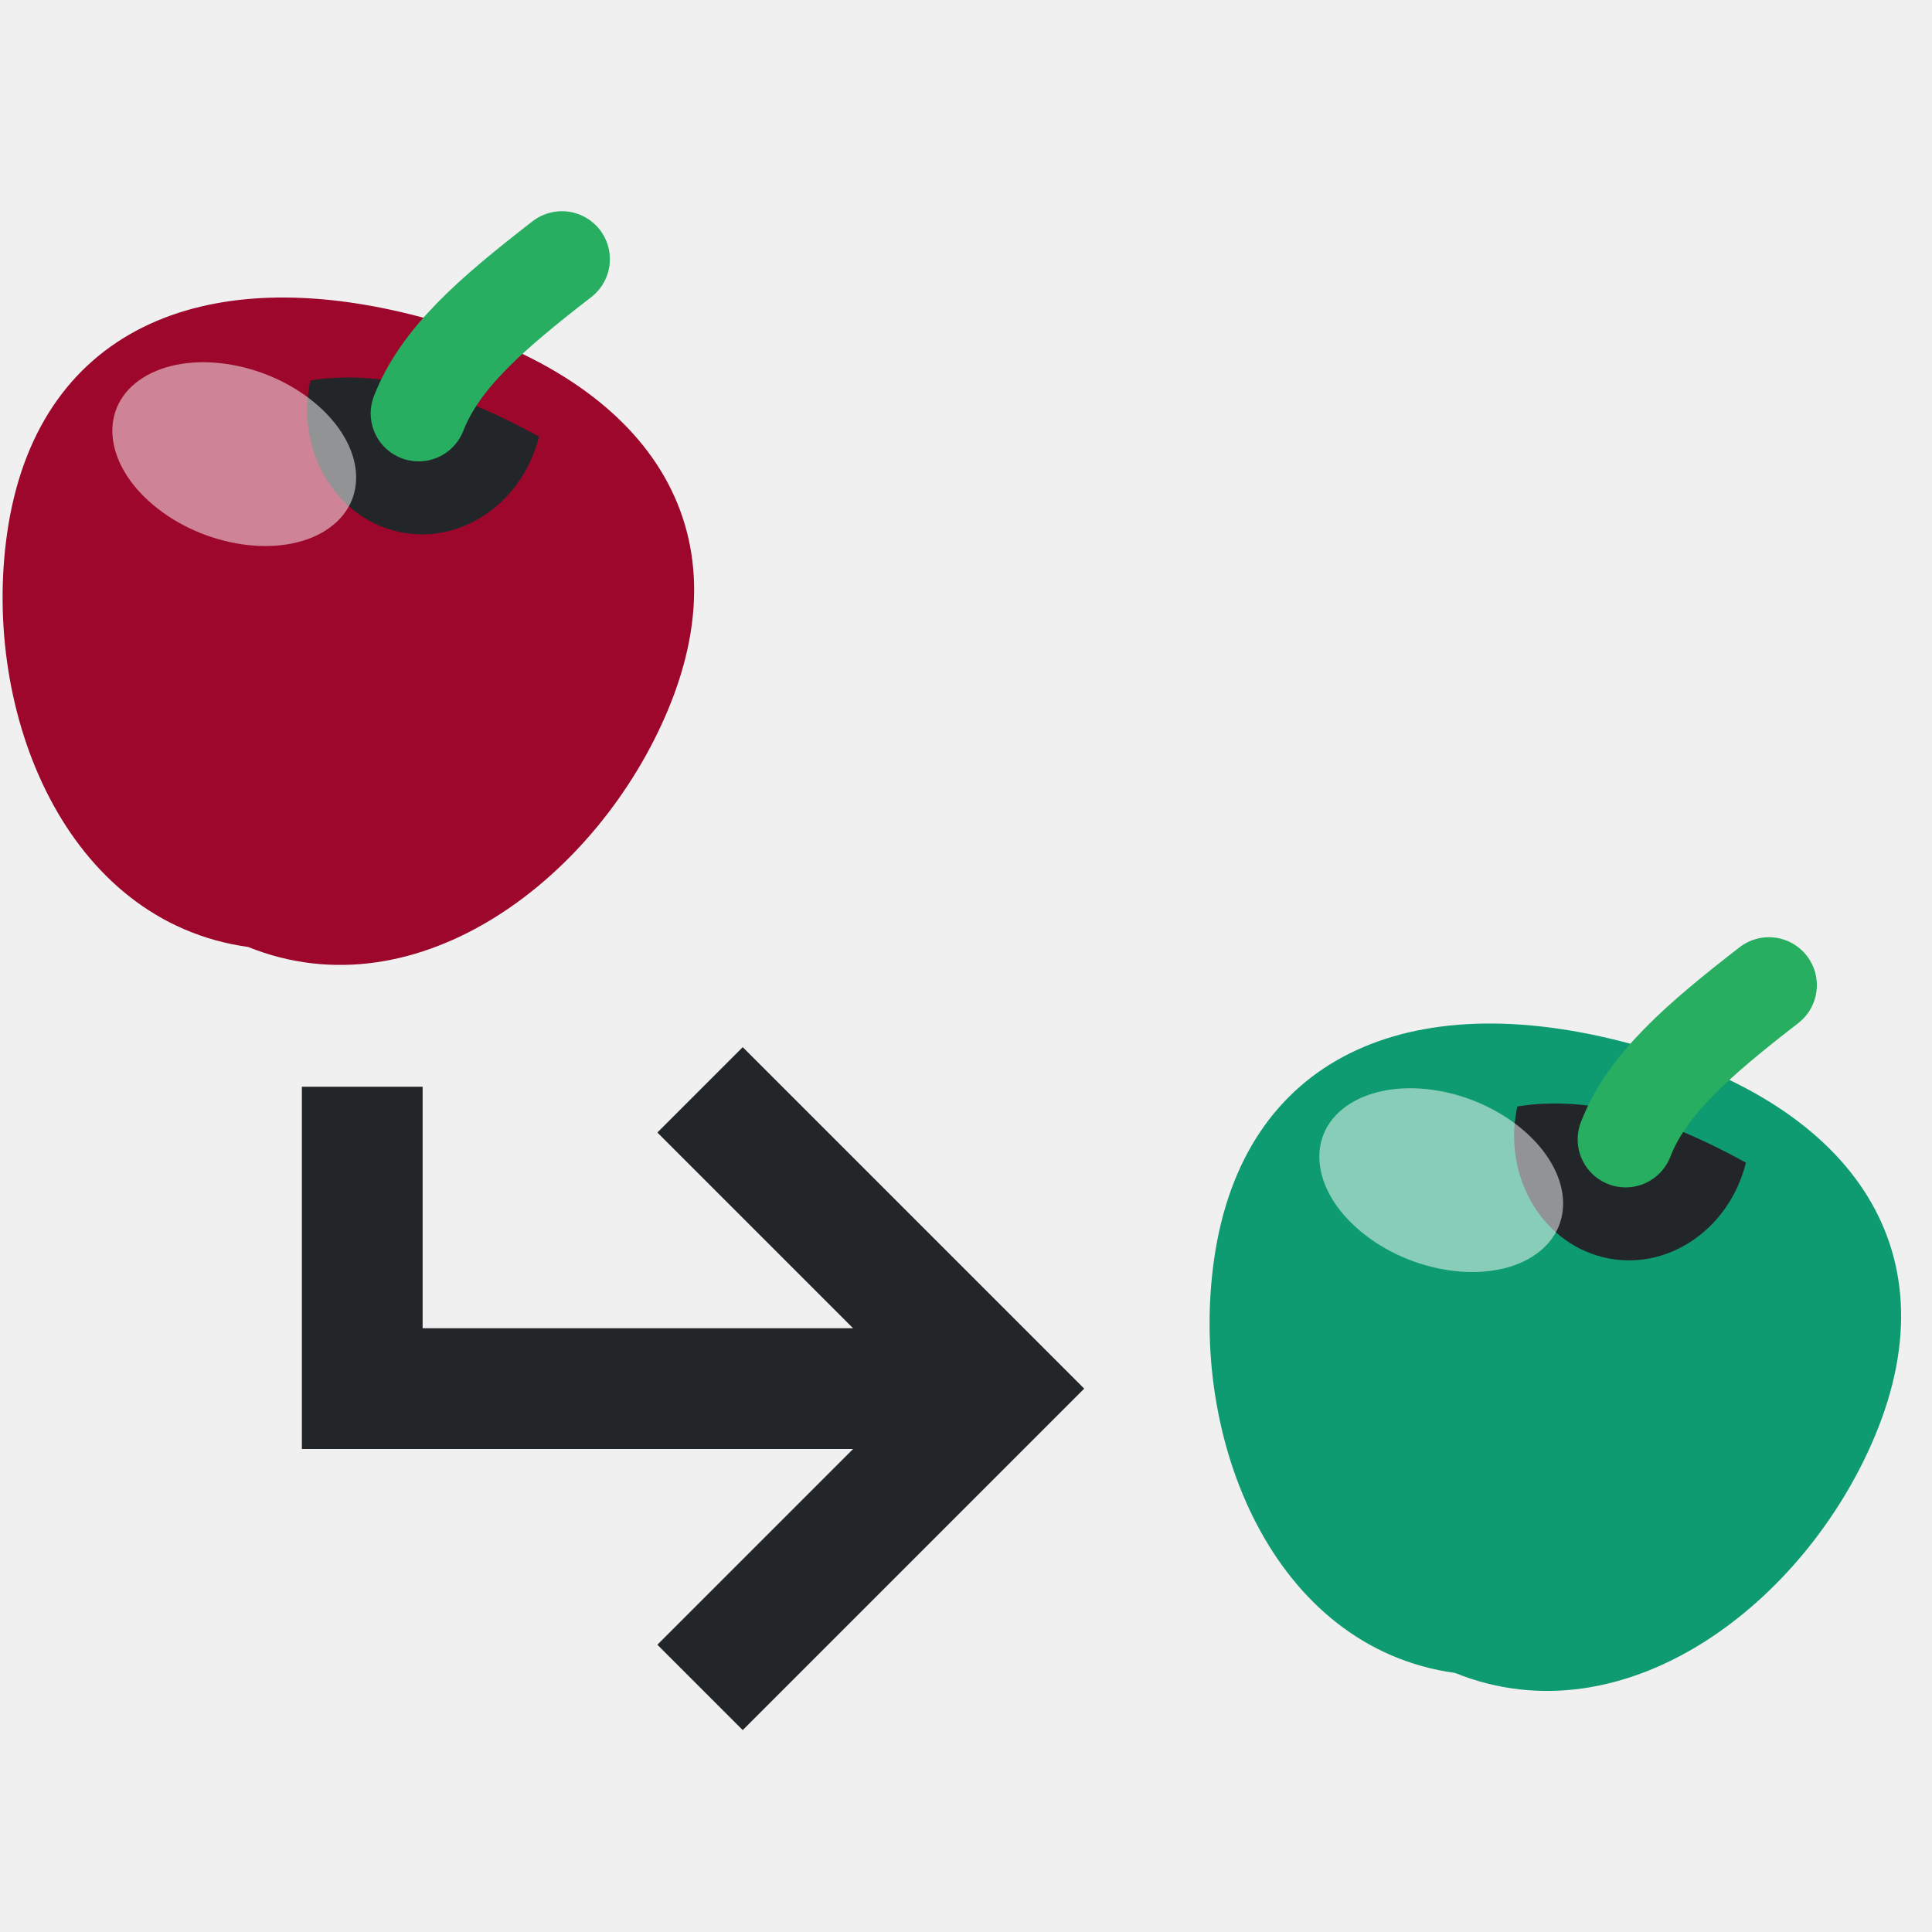
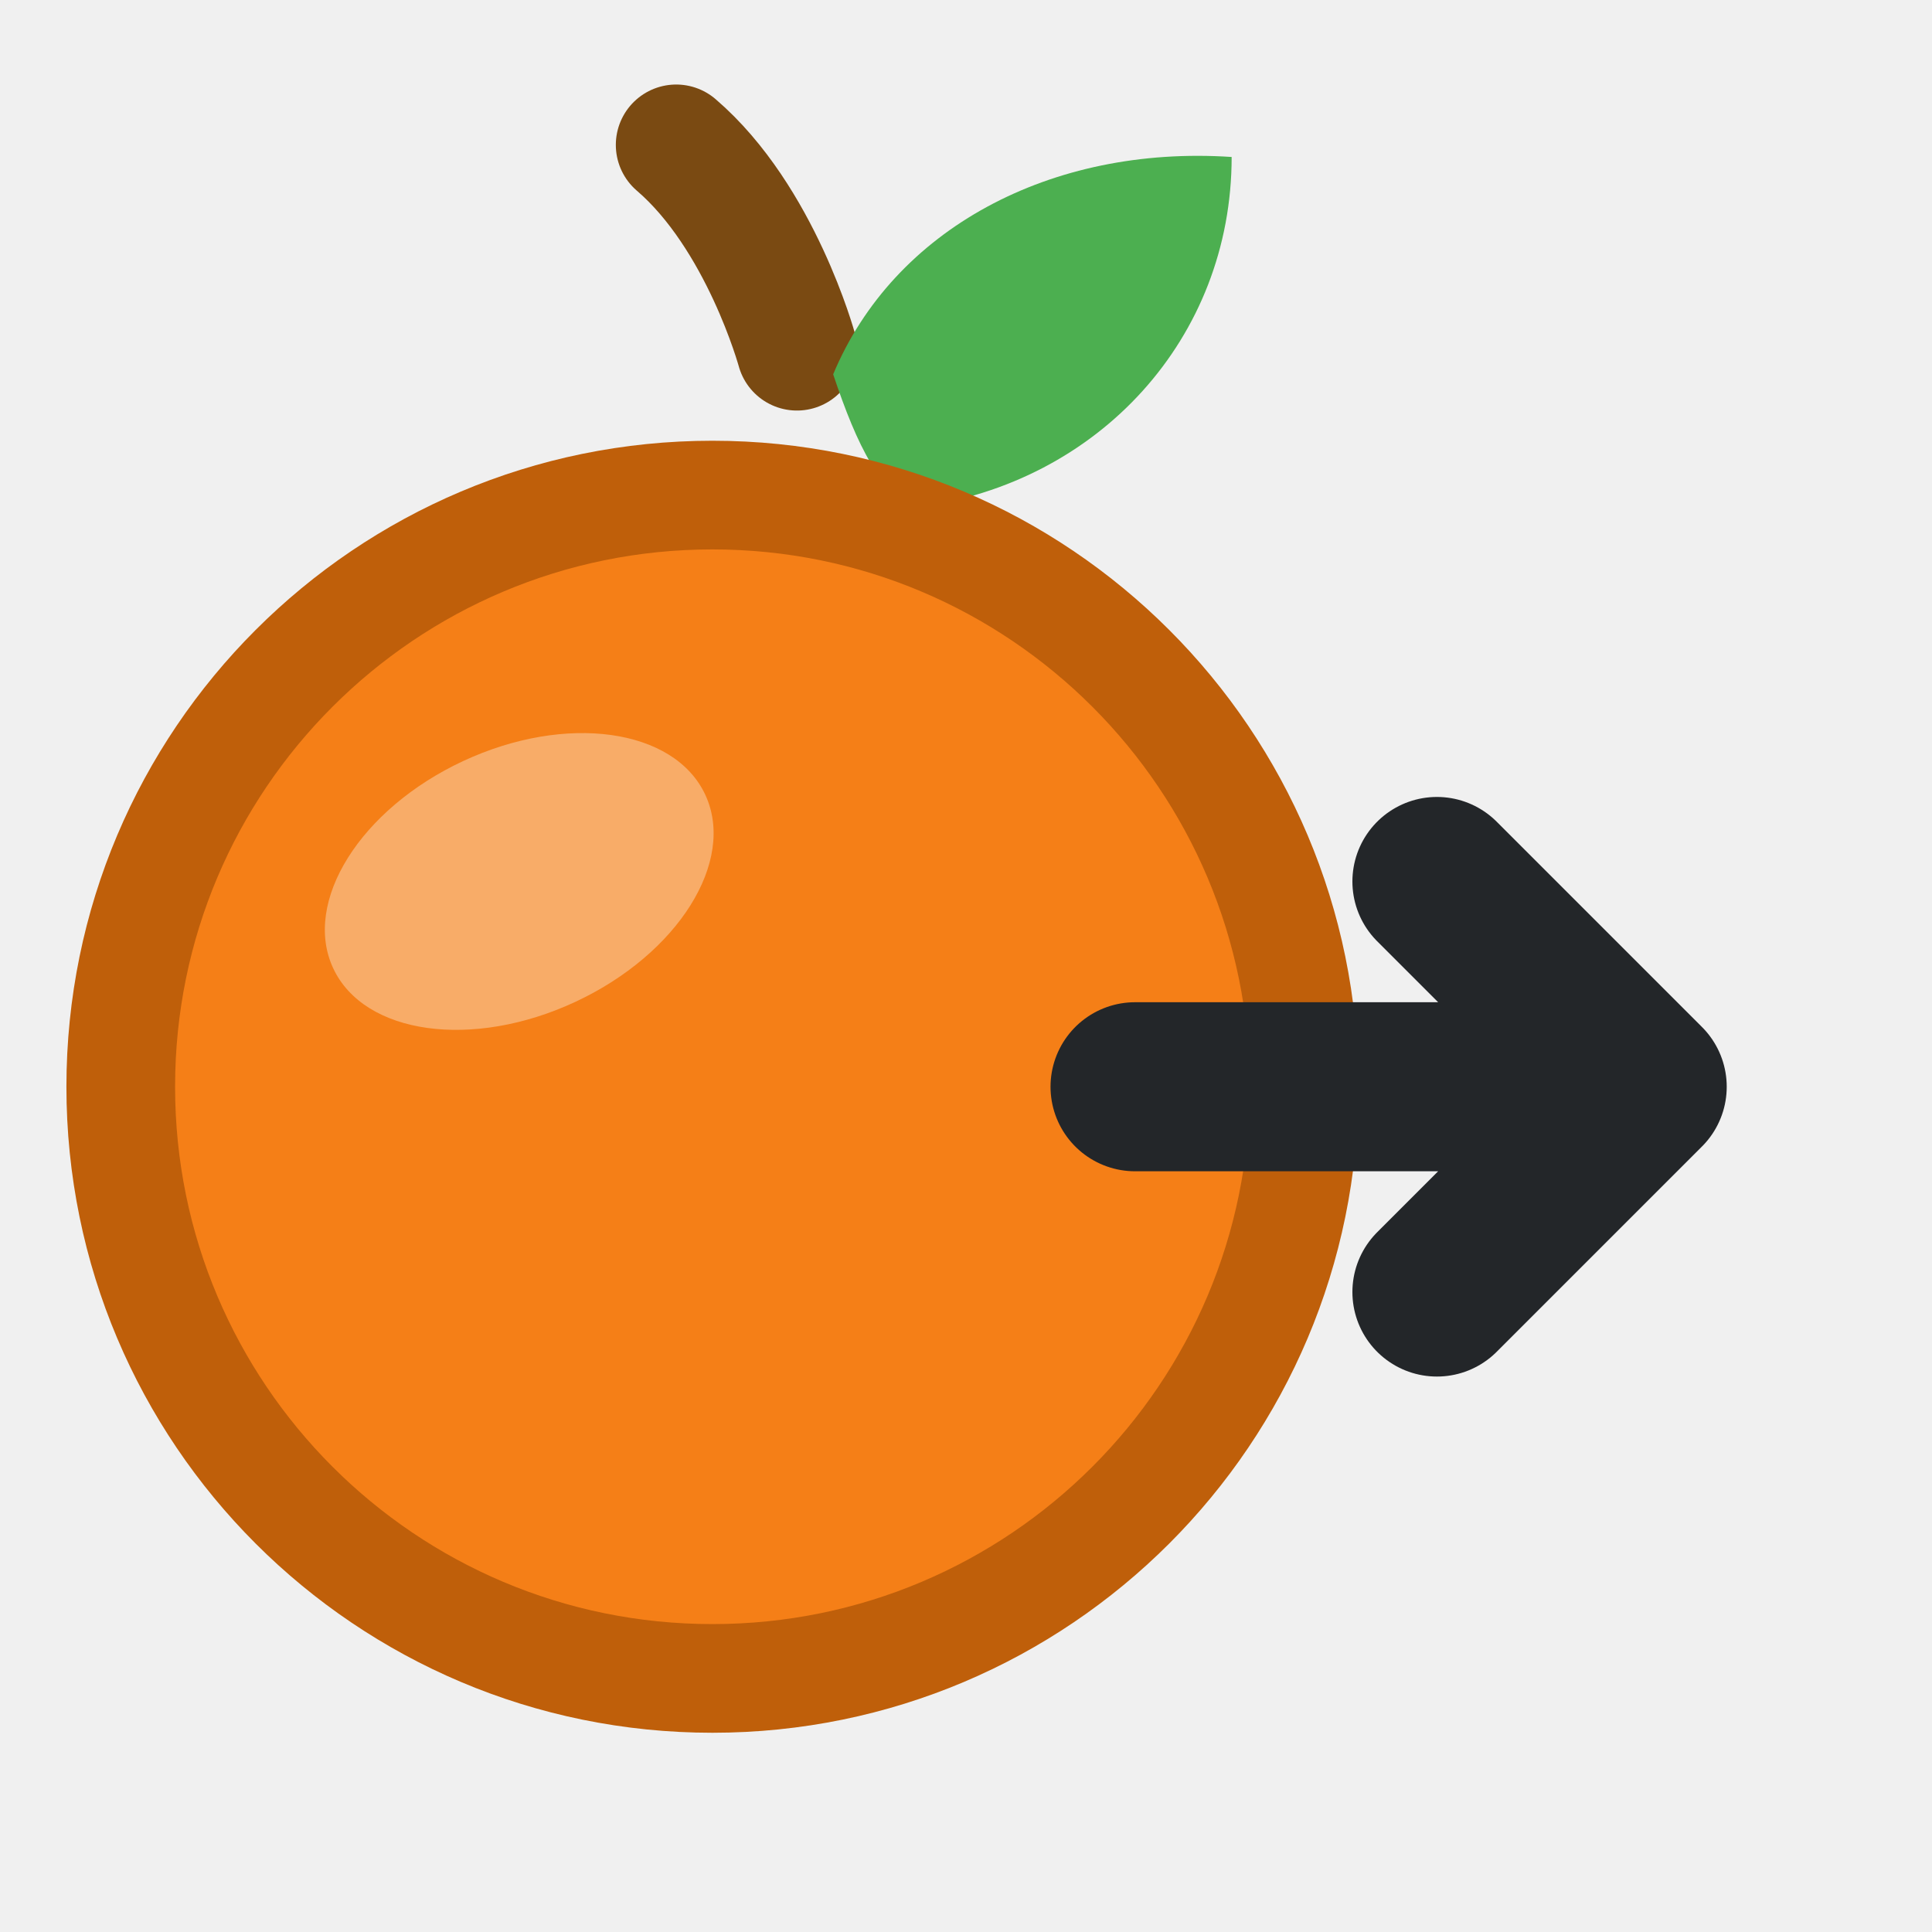
- <svg xmlns="http://www.w3.org/2000/svg" viewBox="0 0 16 16" version="1.1" id="svg8">
-   <defs id="defs3051">
-     <style type="text/css" id="current-color-scheme">
-       .ColorScheme-Text {
-         color:#232629;
-       }
-       .ColorScheme-Highlight {
-         color:#3daee9;
-       }
-       </style>
-   </defs>
-   <path style="color:#000000;fill:#232629;-inkscape-stroke:none" d="m 2.5,9 v 3 h 1 V 9 Z" id="path985" />
-   <g id="g831" transform="matrix(0.5211814,0,0,0.5211814,-1.274776,0.6827951)">
-     <g style="fill:#9d072c;fill-opacity:1;stroke:none;stroke-opacity:1" id="cherry2-3" transform="matrix(0.433756,0.01851556,-0.01920771,0.4308682,-4.418089,-7.508404)">
-       <path style="fill:#9d072c;fill-opacity:1;stroke:none;stroke-width:3.194;stroke-opacity:1" id="p5-12" d="m 42.021,38.735 c -2.28,6.289 -8.636,11.671 -14.976,9.411 -6.706,-0.642 -10.134,-8.201 -9.485,-14.852 0.729,-7.471 6.64,-10.416 14.793,-8.602 8.154,1.814 12.229,6.98 9.668,14.043 z" />
-     </g>
-     <path id="path3964" style="fill:#232629;fill-opacity:1;stroke-width:1.016" d="M 11.01,5.628 C 10.742,6.706 9.732,7.375 8.74,7.131 7.748,6.887 7.142,5.821 7.377,4.735 8.599,4.54 9.831,4.975 11.01,5.628 Z" />
-     <path style="fill:none;fill-opacity:0.945;stroke:#27ae60;stroke-width:1.524;stroke-linecap:round;stroke-opacity:1;stop-color:#000000" d="M 9.098,5.259 C 9.44,4.382 10.242,3.686 11.375,2.808" id="path1009" />
-     <path d="M 7.622,7.118 A 2.006,1.363 20.778 0 1 4.888,6.72 2.006,1.363 20.778 0 1 4.715,4.694 a 2.006,1.363 20.778 0 1 2.734,0.398 2.006,1.363 20.778 0 1 0.173,2.025" style="opacity:0.5;fill:#ffffff;fill-opacity:1;stroke:none;stroke-width:1.785;stroke-linecap:round;stroke-opacity:1;stop-color:#000000" id="path1046" />
-   </g>
-   <g id="g1123" transform="matrix(0.5211814,0,0,0.5211814,8.720929,6.69533)">
-     <g style="fill:#0f9b71;fill-opacity:1;stroke:none;stroke-opacity:1" id="g1115" transform="matrix(0.433756,0.01851556,-0.01920771,0.4308682,-4.418089,-7.508404)">
-       <path style="fill:#0f9b71;fill-opacity:1;stroke:none;stroke-width:3.194;stroke-opacity:1" id="path1113" d="m 42.021,38.735 c -2.28,6.289 -8.636,11.671 -14.976,9.411 -6.706,-0.642 -10.134,-8.201 -9.485,-14.852 0.729,-7.471 6.64,-10.416 14.793,-8.602 8.154,1.814 12.229,6.98 9.668,14.043 z" />
-     </g>
-     <path id="path1117" style="fill:#232629;fill-opacity:1;stroke-width:1.016" d="M 11.01,5.628 C 10.742,6.706 9.732,7.375 8.74,7.131 7.748,6.887 7.142,5.821 7.377,4.735 8.599,4.54 9.831,4.975 11.01,5.628 Z" />
-     <path style="fill:none;fill-opacity:0.945;stroke:#27ae60;stroke-width:1.524;stroke-linecap:round;stroke-opacity:1;stop-color:#000000" d="M 9.098,5.259 C 9.44,4.382 10.242,3.686 11.375,2.808" id="path1119" />
-     <path d="M 7.622,7.118 A 2.006,1.363 20.778 0 1 4.888,6.72 2.006,1.363 20.778 0 1 4.715,4.694 a 2.006,1.363 20.778 0 1 2.734,0.398 2.006,1.363 20.778 0 1 0.173,2.025" style="opacity:0.5;fill:#ffffff;fill-opacity:1;stroke:none;stroke-width:1.785;stroke-linecap:round;stroke-opacity:1;stop-color:#000000" id="path1121" />
-   </g>
-   <path style="fill:#232629;fill-opacity:1;stroke:none" d="M 2.979,12 H 7.065 l -1.621,1.621 0.707,0.707 L 8.979,11.5 6.151,8.672 5.444,9.379 7.065,11 H 2.979 Z" id="path5" />
+ <svg xmlns="http://www.w3.org/2000/svg" width="16" height="16" viewBox="0 0 16 16">
+   <path d="M 6.6 2.9 C 6.6 2.9 6.3 1.8 5.6 1.2" stroke="#7a4a12" stroke-width="1" fill="none" stroke-linecap="round" />
+   <path d="M 6.9 3.1 C 7.4 1.9 8.7 1.2 10.2 1.3 C 10.2 2.8 9.1 4.0 7.6 4.2 C 7.3 4.1 7.1 3.7 6.9 3.1 Z" fill="#4caf50" />
+   <circle cx="5.9" cy="9.0" r="4.9" fill="#f57f17" stroke="#bf5f0a" stroke-width="0.9" />
+   <ellipse cx="4.3" cy="7.3" rx="1.7" ry="1.1" fill="#ffffff" opacity="0.35" transform="rotate(-25 4.3 7.3)" />
+   <path d="M 9.4 9.0 h 4.2 m 0 0 l -1.7 -1.7 m 1.7 1.7 l -1.7 1.7" stroke="#232629" stroke-width="1.4" fill="none" stroke-linecap="round" stroke-linejoin="round" />
</svg>
